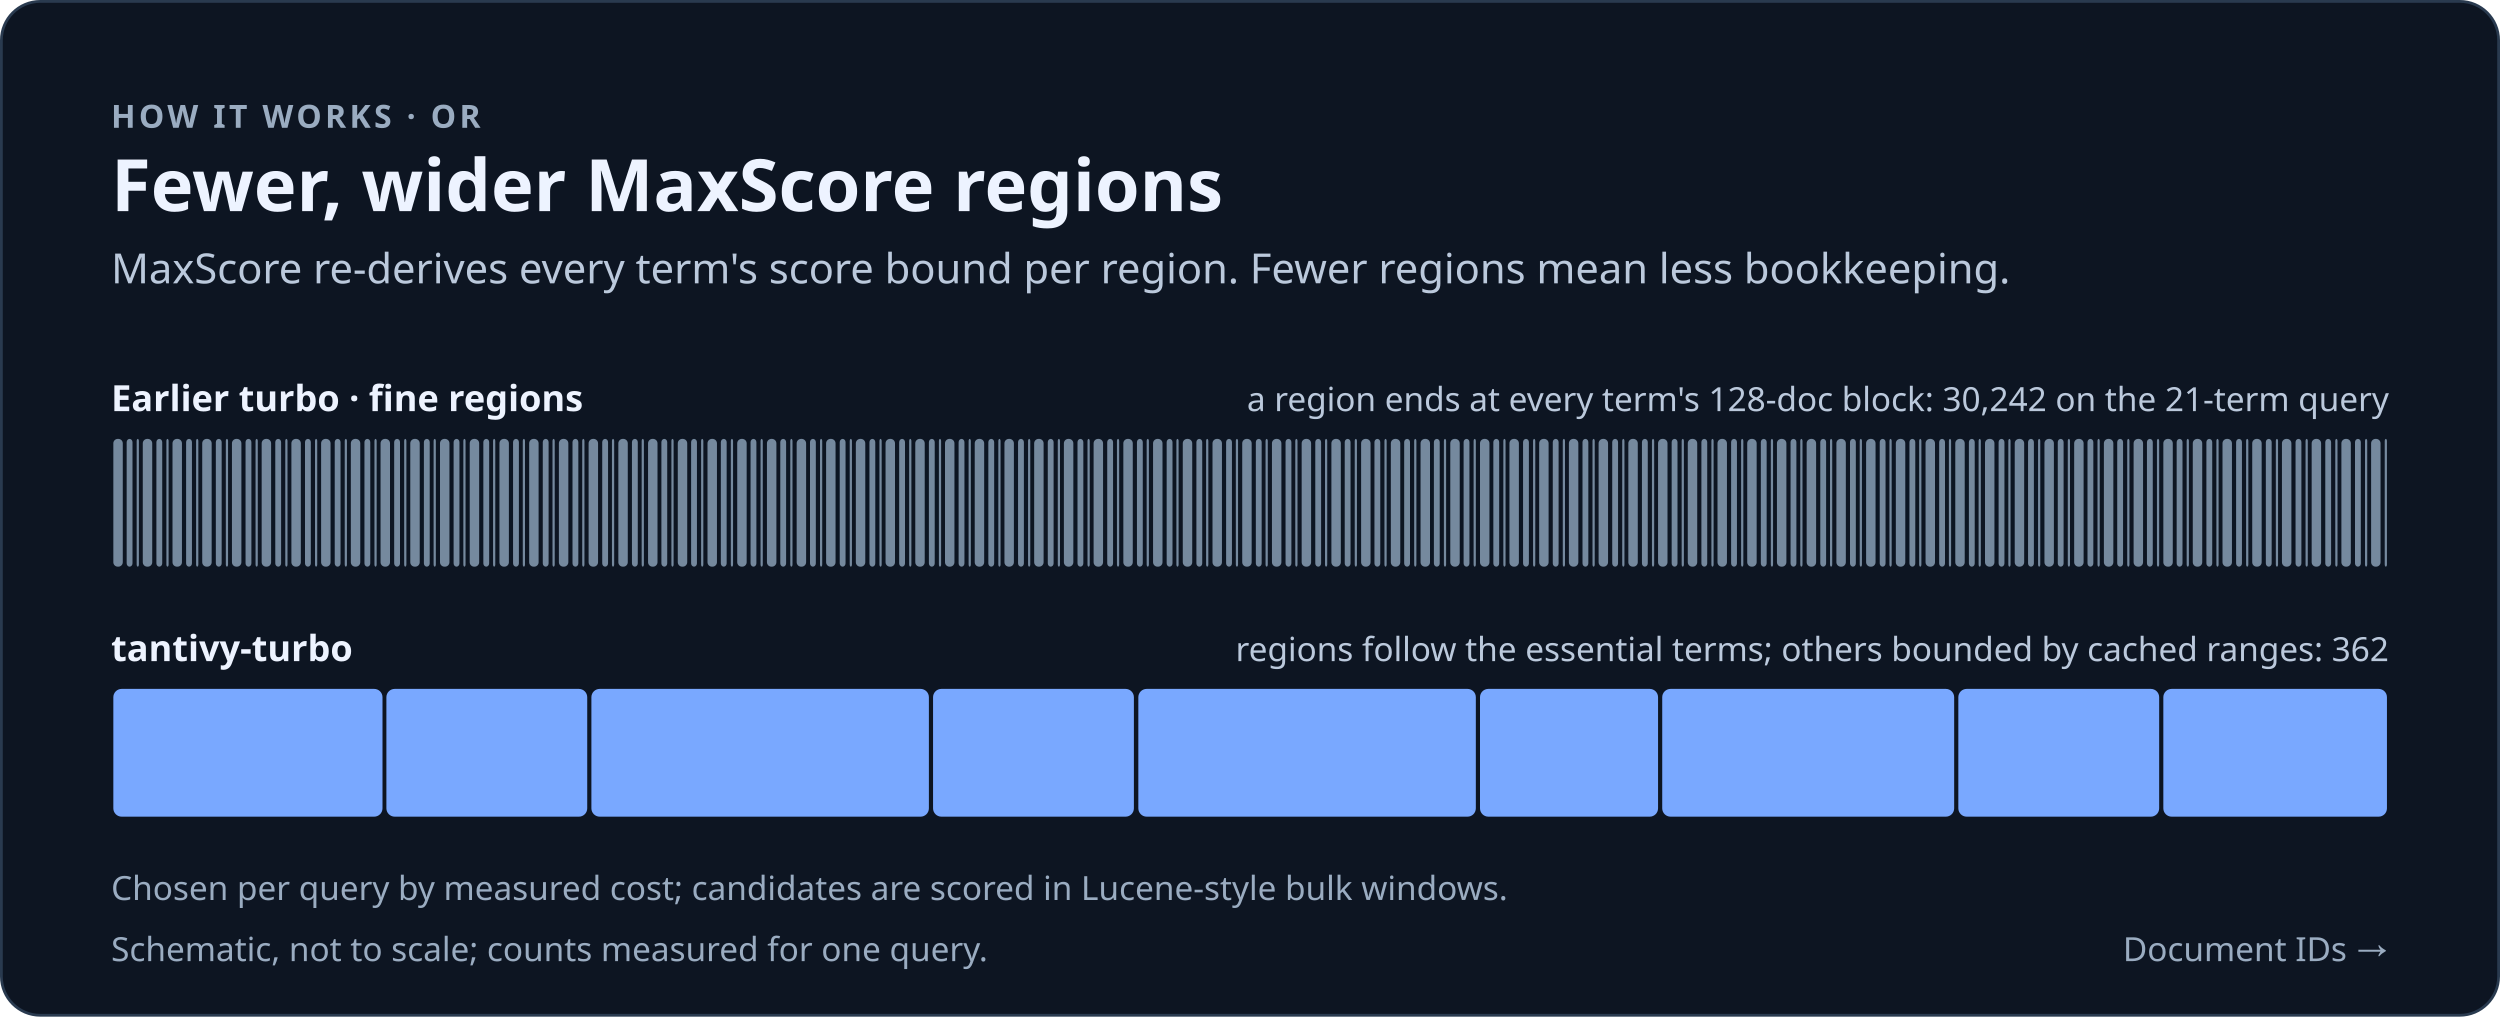
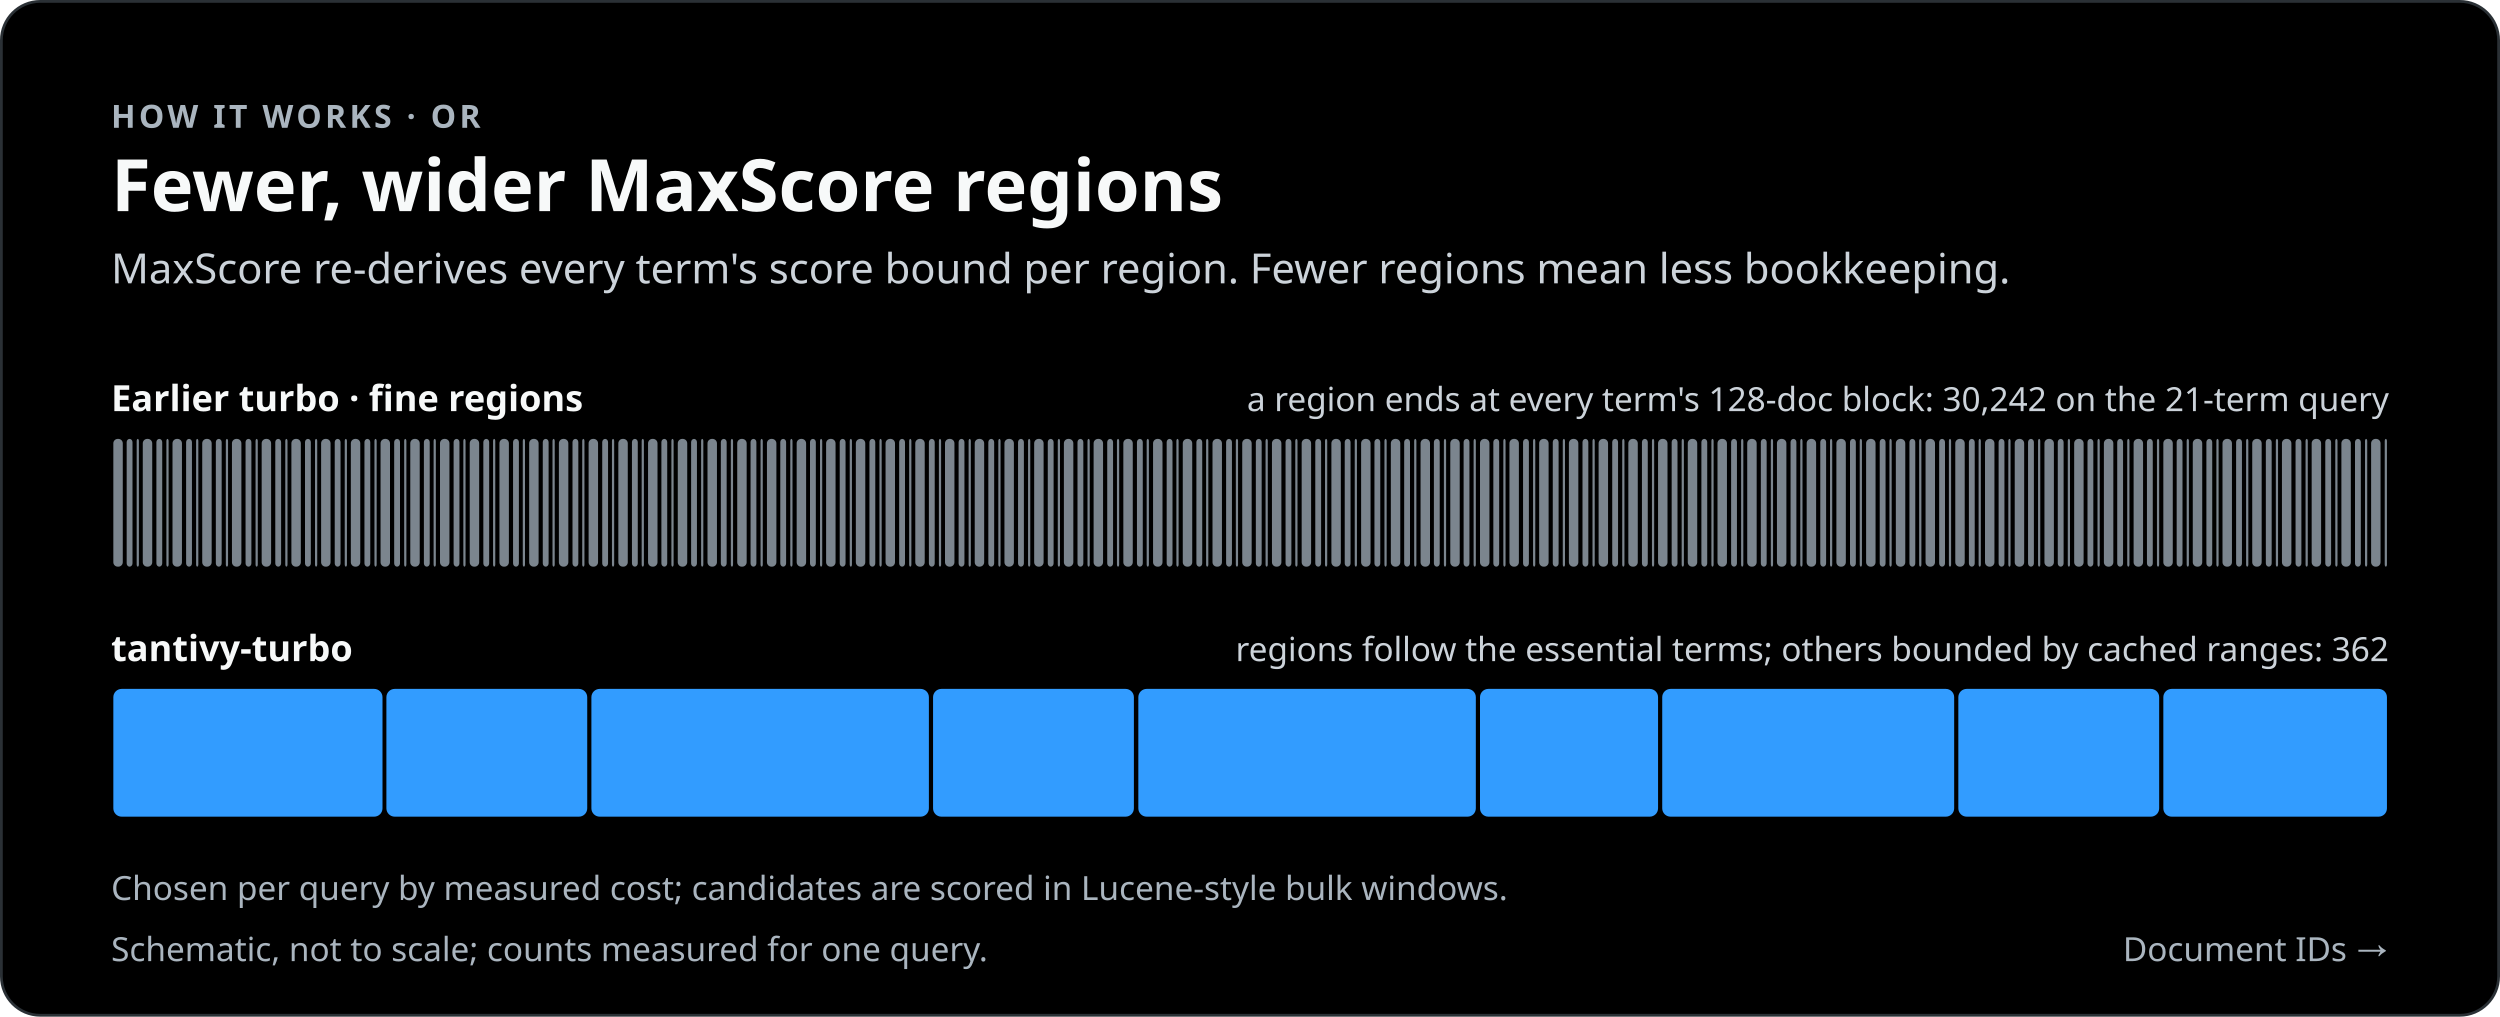
<svg xmlns="http://www.w3.org/2000/svg" width="900" height="366" viewBox="0 0 900 366" role="img" aria-labelledby="chart-title chart-description">
-   <rect x="0.5" y="0.5" width="899" height="365" rx="14" fill="#0d1522" stroke="#293a4f" />
-   <text x="40.0" y="46.0" font-size="11.5" font-weight="600" fill="#9aacc1" text-anchor="start" letter-spacing="1.2" font-family="-apple-system, BlinkMacSystemFont, 'Segoe UI', 'Noto Sans', Helvetica, Arial, sans-serif">HOW IT WORKS · OR</text>
-   <text x="40.0" y="76.0" font-size="26" font-weight="700" fill="#edf3ff" text-anchor="start" font-family="-apple-system, BlinkMacSystemFont, 'Segoe UI', 'Noto Sans', Helvetica, Arial, sans-serif">Fewer, wider MaxScore regions</text>
-   <text x="40.0" y="102.0" font-size="15" font-weight="400" fill="#bbc9dc" text-anchor="start" font-family="-apple-system, BlinkMacSystemFont, 'Segoe UI', 'Noto Sans', Helvetica, Arial, sans-serif">MaxScore re-derives every term's score bound per region. Fewer regions mean less bookkeeping.</text>
-   <text x="40.0" y="148.0" font-size="13" font-weight="600" fill="#edf3ff" text-anchor="start" font-family="-apple-system, BlinkMacSystemFont, 'Segoe UI', 'Noto Sans', Helvetica, Arial, sans-serif">Earlier turbo · fine regions</text>
-   <text x="860.0" y="148.0" font-size="12" font-weight="400" fill="#bbc9dc" text-anchor="end" font-family="-apple-system, BlinkMacSystemFont, 'Segoe UI', 'Noto Sans', Helvetica, Arial, sans-serif">a region ends at every term's 128-doc block: 30,242 on the 21-term query</text>
-   <rect x="40.8" y="158" width="3.4" height="46" rx="1.6" fill="#75899e" />
-   <rect x="45.6" y="158" width="2.1" height="46" rx="1.2" fill="#75899e" />
-   <rect x="49.2" y="158" width="0.8" height="46" rx="0.8" fill="#75899e" />
-   <rect x="51.4" y="158" width="3.4" height="46" rx="1.6" fill="#75899e" />
-   <rect x="56.3" y="158" width="2.1" height="46" rx="1.2" fill="#75899e" />
-   <rect x="59.9" y="158" width="0.8" height="46" rx="0.8" fill="#75899e" />
-   <rect x="62.1" y="158" width="3.4" height="46" rx="1.6" fill="#75899e" />
-   <rect x="67.0" y="158" width="2.1" height="46" rx="1.2" fill="#75899e" />
-   <rect x="70.6" y="158" width="0.8" height="46" rx="0.8" fill="#75899e" />
-   <rect x="72.8" y="158" width="3.4" height="46" rx="1.6" fill="#75899e" />
-   <rect x="77.7" y="158" width="2.1" height="46" rx="1.2" fill="#75899e" />
-   <rect x="81.3" y="158" width="0.8" height="46" rx="0.8" fill="#75899e" />
-   <rect x="83.5" y="158" width="3.4" height="46" rx="1.6" fill="#75899e" />
-   <rect x="88.4" y="158" width="2.1" height="46" rx="1.2" fill="#75899e" />
-   <rect x="92.0" y="158" width="0.8" height="46" rx="0.8" fill="#75899e" />
-   <rect x="94.2" y="158" width="3.4" height="46" rx="1.6" fill="#75899e" />
-   <rect x="99.1" y="158" width="2.1" height="46" rx="1.2" fill="#75899e" />
-   <rect x="102.7" y="158" width="0.8" height="46" rx="0.8" fill="#75899e" />
-   <rect x="104.9" y="158" width="3.4" height="46" rx="1.6" fill="#75899e" />
-   <rect x="109.8" y="158" width="2.1" height="46" rx="1.2" fill="#75899e" />
-   <rect x="113.4" y="158" width="0.8" height="46" rx="0.8" fill="#75899e" />
-   <rect x="115.6" y="158" width="3.4" height="46" rx="1.6" fill="#75899e" />
-   <rect x="120.5" y="158" width="2.1" height="46" rx="1.2" fill="#75899e" />
-   <rect x="124.1" y="158" width="0.8" height="46" rx="0.8" fill="#75899e" />
-   <rect x="126.3" y="158" width="3.4" height="46" rx="1.6" fill="#75899e" />
-   <rect x="131.2" y="158" width="2.1" height="46" rx="1.2" fill="#75899e" />
-   <rect x="134.8" y="158" width="0.8" height="46" rx="0.8" fill="#75899e" />
-   <rect x="137.0" y="158" width="3.4" height="46" rx="1.6" fill="#75899e" />
-   <rect x="141.9" y="158" width="2.1" height="46" rx="1.2" fill="#75899e" />
-   <rect x="145.5" y="158" width="0.8" height="46" rx="0.8" fill="#75899e" />
-   <rect x="147.7" y="158" width="3.4" height="46" rx="1.6" fill="#75899e" />
-   <rect x="152.6" y="158" width="2.1" height="46" rx="1.2" fill="#75899e" />
-   <rect x="156.1" y="158" width="0.8" height="46" rx="0.8" fill="#75899e" />
-   <rect x="158.4" y="158" width="3.4" height="46" rx="1.6" fill="#75899e" />
-   <rect x="163.3" y="158" width="2.1" height="46" rx="1.2" fill="#75899e" />
-   <rect x="166.8" y="158" width="0.8" height="46" rx="0.8" fill="#75899e" />
-   <rect x="169.1" y="158" width="3.4" height="46" rx="1.6" fill="#75899e" />
-   <rect x="174.0" y="158" width="2.1" height="46" rx="1.2" fill="#75899e" />
-   <rect x="177.5" y="158" width="0.8" height="46" rx="0.8" fill="#75899e" />
-   <rect x="179.8" y="158" width="3.4" height="46" rx="1.6" fill="#75899e" />
-   <rect x="184.7" y="158" width="2.1" height="46" rx="1.2" fill="#75899e" />
-   <rect x="188.2" y="158" width="0.8" height="46" rx="0.8" fill="#75899e" />
-   <rect x="190.5" y="158" width="3.4" height="46" rx="1.6" fill="#75899e" />
-   <rect x="195.4" y="158" width="2.1" height="46" rx="1.2" fill="#75899e" />
-   <rect x="198.9" y="158" width="0.8" height="46" rx="0.8" fill="#75899e" />
-   <rect x="201.2" y="158" width="3.4" height="46" rx="1.6" fill="#75899e" />
-   <rect x="206.1" y="158" width="2.1" height="46" rx="1.2" fill="#75899e" />
-   <rect x="209.6" y="158" width="0.8" height="46" rx="0.8" fill="#75899e" />
-   <rect x="211.9" y="158" width="3.4" height="46" rx="1.6" fill="#75899e" />
-   <rect x="216.8" y="158" width="2.1" height="46" rx="1.2" fill="#75899e" />
-   <rect x="220.3" y="158" width="0.8" height="46" rx="0.8" fill="#75899e" />
-   <rect x="222.6" y="158" width="3.4" height="46" rx="1.6" fill="#75899e" />
-   <rect x="227.5" y="158" width="2.1" height="46" rx="1.2" fill="#75899e" />
-   <rect x="231.0" y="158" width="0.8" height="46" rx="0.8" fill="#75899e" />
-   <rect x="233.3" y="158" width="3.4" height="46" rx="1.6" fill="#75899e" />
-   <rect x="238.1" y="158" width="2.1" height="46" rx="1.2" fill="#75899e" />
-   <rect x="241.7" y="158" width="0.8" height="46" rx="0.8" fill="#75899e" />
-   <rect x="244.0" y="158" width="3.4" height="46" rx="1.6" fill="#75899e" />
-   <rect x="248.8" y="158" width="2.1" height="46" rx="1.2" fill="#75899e" />
-   <rect x="252.4" y="158" width="0.8" height="46" rx="0.8" fill="#75899e" />
-   <rect x="254.7" y="158" width="3.4" height="46" rx="1.6" fill="#75899e" />
-   <rect x="259.5" y="158" width="2.1" height="46" rx="1.2" fill="#75899e" />
-   <rect x="263.1" y="158" width="0.8" height="46" rx="0.8" fill="#75899e" />
-   <rect x="265.4" y="158" width="3.4" height="46" rx="1.6" fill="#75899e" />
-   <rect x="270.2" y="158" width="2.1" height="46" rx="1.2" fill="#75899e" />
-   <rect x="273.8" y="158" width="0.8" height="46" rx="0.8" fill="#75899e" />
-   <rect x="276.1" y="158" width="3.4" height="46" rx="1.6" fill="#75899e" />
-   <rect x="280.9" y="158" width="2.1" height="46" rx="1.2" fill="#75899e" />
-   <rect x="284.5" y="158" width="0.8" height="46" rx="0.8" fill="#75899e" />
-   <rect x="286.8" y="158" width="3.4" height="46" rx="1.6" fill="#75899e" />
-   <rect x="291.6" y="158" width="2.1" height="46" rx="1.2" fill="#75899e" />
-   <rect x="295.2" y="158" width="0.8" height="46" rx="0.8" fill="#75899e" />
-   <rect x="297.4" y="158" width="3.4" height="46" rx="1.6" fill="#75899e" />
-   <rect x="302.3" y="158" width="2.1" height="46" rx="1.2" fill="#75899e" />
-   <rect x="305.9" y="158" width="0.8" height="46" rx="0.8" fill="#75899e" />
-   <rect x="308.1" y="158" width="3.4" height="46" rx="1.6" fill="#75899e" />
-   <rect x="313.0" y="158" width="2.1" height="46" rx="1.2" fill="#75899e" />
-   <rect x="316.6" y="158" width="0.8" height="46" rx="0.8" fill="#75899e" />
-   <rect x="318.8" y="158" width="3.4" height="46" rx="1.6" fill="#75899e" />
-   <rect x="323.7" y="158" width="2.1" height="46" rx="1.2" fill="#75899e" />
-   <rect x="327.3" y="158" width="0.8" height="46" rx="0.8" fill="#75899e" />
-   <rect x="329.5" y="158" width="3.4" height="46" rx="1.6" fill="#75899e" />
-   <rect x="334.4" y="158" width="2.1" height="46" rx="1.2" fill="#75899e" />
-   <rect x="338.0" y="158" width="0.8" height="46" rx="0.8" fill="#75899e" />
-   <rect x="340.2" y="158" width="3.4" height="46" rx="1.6" fill="#75899e" />
-   <rect x="345.1" y="158" width="2.1" height="46" rx="1.2" fill="#75899e" />
-   <rect x="348.7" y="158" width="0.8" height="46" rx="0.8" fill="#75899e" />
-   <rect x="350.9" y="158" width="3.4" height="46" rx="1.6" fill="#75899e" />
-   <rect x="355.8" y="158" width="2.1" height="46" rx="1.2" fill="#75899e" />
-   <rect x="359.4" y="158" width="0.8" height="46" rx="0.8" fill="#75899e" />
-   <rect x="361.6" y="158" width="3.4" height="46" rx="1.6" fill="#75899e" />
-   <rect x="366.5" y="158" width="2.1" height="46" rx="1.2" fill="#75899e" />
-   <rect x="370.1" y="158" width="0.8" height="46" rx="0.8" fill="#75899e" />
-   <rect x="372.3" y="158" width="3.4" height="46" rx="1.6" fill="#75899e" />
-   <rect x="377.2" y="158" width="2.1" height="46" rx="1.2" fill="#75899e" />
-   <rect x="380.8" y="158" width="0.8" height="46" rx="0.8" fill="#75899e" />
-   <rect x="383.0" y="158" width="3.4" height="46" rx="1.6" fill="#75899e" />
-   <rect x="387.9" y="158" width="2.1" height="46" rx="1.2" fill="#75899e" />
-   <rect x="391.5" y="158" width="0.8" height="46" rx="0.8" fill="#75899e" />
-   <rect x="393.7" y="158" width="3.4" height="46" rx="1.6" fill="#75899e" />
-   <rect x="398.6" y="158" width="2.1" height="46" rx="1.2" fill="#75899e" />
-   <rect x="402.1" y="158" width="0.8" height="46" rx="0.8" fill="#75899e" />
-   <rect x="404.4" y="158" width="3.4" height="46" rx="1.6" fill="#75899e" />
-   <rect x="409.3" y="158" width="2.1" height="46" rx="1.2" fill="#75899e" />
-   <rect x="412.8" y="158" width="0.8" height="46" rx="0.8" fill="#75899e" />
-   <rect x="415.1" y="158" width="3.4" height="46" rx="1.6" fill="#75899e" />
-   <rect x="420.0" y="158" width="2.1" height="46" rx="1.2" fill="#75899e" />
-   <rect x="423.5" y="158" width="0.8" height="46" rx="0.8" fill="#75899e" />
-   <rect x="425.8" y="158" width="3.4" height="46" rx="1.6" fill="#75899e" />
-   <rect x="430.7" y="158" width="2.1" height="46" rx="1.2" fill="#75899e" />
-   <rect x="434.2" y="158" width="0.8" height="46" rx="0.8" fill="#75899e" />
-   <rect x="436.5" y="158" width="3.4" height="46" rx="1.6" fill="#75899e" />
-   <rect x="441.4" y="158" width="2.1" height="46" rx="1.2" fill="#75899e" />
-   <rect x="444.9" y="158" width="0.8" height="46" rx="0.8" fill="#75899e" />
-   <rect x="447.2" y="158" width="3.4" height="46" rx="1.6" fill="#75899e" />
-   <rect x="452.1" y="158" width="2.1" height="46" rx="1.2" fill="#75899e" />
-   <rect x="455.6" y="158" width="0.8" height="46" rx="0.8" fill="#75899e" />
-   <rect x="457.9" y="158" width="3.4" height="46" rx="1.6" fill="#75899e" />
-   <rect x="462.8" y="158" width="2.1" height="46" rx="1.2" fill="#75899e" />
-   <rect x="466.3" y="158" width="0.8" height="46" rx="0.8" fill="#75899e" />
-   <rect x="468.6" y="158" width="3.4" height="46" rx="1.6" fill="#75899e" />
-   <rect x="473.5" y="158" width="2.1" height="46" rx="1.2" fill="#75899e" />
-   <rect x="477.0" y="158" width="0.8" height="46" rx="0.8" fill="#75899e" />
-   <rect x="479.3" y="158" width="3.4" height="46" rx="1.6" fill="#75899e" />
-   <rect x="484.1" y="158" width="2.1" height="46" rx="1.2" fill="#75899e" />
-   <rect x="487.7" y="158" width="0.8" height="46" rx="0.8" fill="#75899e" />
-   <rect x="490.0" y="158" width="3.4" height="46" rx="1.6" fill="#75899e" />
-   <rect x="494.8" y="158" width="2.1" height="46" rx="1.2" fill="#75899e" />
-   <rect x="498.4" y="158" width="0.8" height="46" rx="0.8" fill="#75899e" />
-   <rect x="500.7" y="158" width="3.4" height="46" rx="1.6" fill="#75899e" />
-   <rect x="505.5" y="158" width="2.1" height="46" rx="1.2" fill="#75899e" />
-   <rect x="509.1" y="158" width="0.8" height="46" rx="0.8" fill="#75899e" />
-   <rect x="511.4" y="158" width="3.4" height="46" rx="1.6" fill="#75899e" />
-   <rect x="516.2" y="158" width="2.1" height="46" rx="1.2" fill="#75899e" />
-   <rect x="519.8" y="158" width="0.8" height="46" rx="0.8" fill="#75899e" />
-   <rect x="522.1" y="158" width="3.4" height="46" rx="1.6" fill="#75899e" />
-   <rect x="526.9" y="158" width="2.1" height="46" rx="1.2" fill="#75899e" />
-   <rect x="530.5" y="158" width="0.8" height="46" rx="0.8" fill="#75899e" />
-   <rect x="532.8" y="158" width="3.4" height="46" rx="1.6" fill="#75899e" />
-   <rect x="537.6" y="158" width="2.1" height="46" rx="1.2" fill="#75899e" />
-   <rect x="541.2" y="158" width="0.8" height="46" rx="0.8" fill="#75899e" />
-   <rect x="543.4" y="158" width="3.4" height="46" rx="1.6" fill="#75899e" />
-   <rect x="548.3" y="158" width="2.1" height="46" rx="1.2" fill="#75899e" />
-   <rect x="551.9" y="158" width="0.8" height="46" rx="0.8" fill="#75899e" />
-   <rect x="554.1" y="158" width="3.4" height="46" rx="1.6" fill="#75899e" />
-   <rect x="559.0" y="158" width="2.1" height="46" rx="1.2" fill="#75899e" />
-   <rect x="562.6" y="158" width="0.8" height="46" rx="0.8" fill="#75899e" />
-   <rect x="564.8" y="158" width="3.4" height="46" rx="1.6" fill="#75899e" />
-   <rect x="569.7" y="158" width="2.1" height="46" rx="1.2" fill="#75899e" />
-   <rect x="573.3" y="158" width="0.8" height="46" rx="0.8" fill="#75899e" />
-   <rect x="575.5" y="158" width="3.4" height="46" rx="1.6" fill="#75899e" />
-   <rect x="580.4" y="158" width="2.1" height="46" rx="1.2" fill="#75899e" />
-   <rect x="584.0" y="158" width="0.8" height="46" rx="0.8" fill="#75899e" />
-   <rect x="586.2" y="158" width="3.4" height="46" rx="1.6" fill="#75899e" />
-   <rect x="591.1" y="158" width="2.1" height="46" rx="1.2" fill="#75899e" />
-   <rect x="594.7" y="158" width="0.8" height="46" rx="0.8" fill="#75899e" />
-   <rect x="596.9" y="158" width="3.4" height="46" rx="1.6" fill="#75899e" />
-   <rect x="601.8" y="158" width="2.1" height="46" rx="1.2" fill="#75899e" />
-   <rect x="605.4" y="158" width="0.8" height="46" rx="0.8" fill="#75899e" />
-   <rect x="607.6" y="158" width="3.4" height="46" rx="1.6" fill="#75899e" />
-   <rect x="612.5" y="158" width="2.1" height="46" rx="1.2" fill="#75899e" />
-   <rect x="616.1" y="158" width="0.8" height="46" rx="0.8" fill="#75899e" />
-   <rect x="618.3" y="158" width="3.4" height="46" rx="1.6" fill="#75899e" />
-   <rect x="623.2" y="158" width="2.1" height="46" rx="1.2" fill="#75899e" />
-   <rect x="626.8" y="158" width="0.8" height="46" rx="0.8" fill="#75899e" />
-   <rect x="629.0" y="158" width="3.4" height="46" rx="1.6" fill="#75899e" />
-   <rect x="633.9" y="158" width="2.1" height="46" rx="1.2" fill="#75899e" />
-   <rect x="637.5" y="158" width="0.8" height="46" rx="0.8" fill="#75899e" />
-   <rect x="639.7" y="158" width="3.4" height="46" rx="1.6" fill="#75899e" />
-   <rect x="644.6" y="158" width="2.1" height="46" rx="1.2" fill="#75899e" />
-   <rect x="648.1" y="158" width="0.8" height="46" rx="0.8" fill="#75899e" />
-   <rect x="650.4" y="158" width="3.4" height="46" rx="1.6" fill="#75899e" />
-   <rect x="655.3" y="158" width="2.1" height="46" rx="1.2" fill="#75899e" />
-   <rect x="658.8" y="158" width="0.8" height="46" rx="0.8" fill="#75899e" />
-   <rect x="661.1" y="158" width="3.4" height="46" rx="1.6" fill="#75899e" />
-   <rect x="666.0" y="158" width="2.1" height="46" rx="1.2" fill="#75899e" />
-   <rect x="669.5" y="158" width="0.8" height="46" rx="0.8" fill="#75899e" />
-   <rect x="671.8" y="158" width="3.4" height="46" rx="1.6" fill="#75899e" />
-   <rect x="676.7" y="158" width="2.1" height="46" rx="1.2" fill="#75899e" />
-   <rect x="680.2" y="158" width="0.8" height="46" rx="0.8" fill="#75899e" />
-   <rect x="682.5" y="158" width="3.4" height="46" rx="1.6" fill="#75899e" />
-   <rect x="687.4" y="158" width="2.1" height="46" rx="1.2" fill="#75899e" />
-   <rect x="690.9" y="158" width="0.8" height="46" rx="0.8" fill="#75899e" />
-   <rect x="693.2" y="158" width="3.4" height="46" rx="1.6" fill="#75899e" />
-   <rect x="698.1" y="158" width="2.1" height="46" rx="1.2" fill="#75899e" />
-   <rect x="701.6" y="158" width="0.8" height="46" rx="0.8" fill="#75899e" />
-   <rect x="703.9" y="158" width="3.4" height="46" rx="1.6" fill="#75899e" />
-   <rect x="708.8" y="158" width="2.1" height="46" rx="1.2" fill="#75899e" />
-   <rect x="712.3" y="158" width="0.8" height="46" rx="0.8" fill="#75899e" />
-   <rect x="714.6" y="158" width="3.4" height="46" rx="1.6" fill="#75899e" />
-   <rect x="719.5" y="158" width="2.1" height="46" rx="1.2" fill="#75899e" />
-   <rect x="723.0" y="158" width="0.8" height="46" rx="0.8" fill="#75899e" />
-   <rect x="725.3" y="158" width="3.4" height="46" rx="1.6" fill="#75899e" />
-   <rect x="730.1" y="158" width="2.1" height="46" rx="1.2" fill="#75899e" />
-   <rect x="733.7" y="158" width="0.8" height="46" rx="0.8" fill="#75899e" />
-   <rect x="736.0" y="158" width="3.4" height="46" rx="1.6" fill="#75899e" />
-   <rect x="740.8" y="158" width="2.1" height="46" rx="1.2" fill="#75899e" />
-   <rect x="744.4" y="158" width="0.8" height="46" rx="0.8" fill="#75899e" />
-   <rect x="746.7" y="158" width="3.4" height="46" rx="1.6" fill="#75899e" />
-   <rect x="751.5" y="158" width="2.1" height="46" rx="1.2" fill="#75899e" />
-   <rect x="755.1" y="158" width="0.8" height="46" rx="0.8" fill="#75899e" />
-   <rect x="757.4" y="158" width="3.4" height="46" rx="1.6" fill="#75899e" />
-   <rect x="762.2" y="158" width="2.1" height="46" rx="1.2" fill="#75899e" />
-   <rect x="765.8" y="158" width="0.8" height="46" rx="0.8" fill="#75899e" />
-   <rect x="768.1" y="158" width="3.4" height="46" rx="1.6" fill="#75899e" />
-   <rect x="772.9" y="158" width="2.1" height="46" rx="1.2" fill="#75899e" />
-   <rect x="776.5" y="158" width="0.8" height="46" rx="0.8" fill="#75899e" />
-   <rect x="778.8" y="158" width="3.4" height="46" rx="1.6" fill="#75899e" />
-   <rect x="783.6" y="158" width="2.1" height="46" rx="1.2" fill="#75899e" />
-   <rect x="787.2" y="158" width="0.8" height="46" rx="0.8" fill="#75899e" />
-   <rect x="789.4" y="158" width="3.4" height="46" rx="1.6" fill="#75899e" />
-   <rect x="794.3" y="158" width="2.1" height="46" rx="1.2" fill="#75899e" />
-   <rect x="797.9" y="158" width="0.8" height="46" rx="0.8" fill="#75899e" />
-   <rect x="800.1" y="158" width="3.4" height="46" rx="1.6" fill="#75899e" />
-   <rect x="805.0" y="158" width="2.1" height="46" rx="1.2" fill="#75899e" />
-   <rect x="808.6" y="158" width="0.8" height="46" rx="0.8" fill="#75899e" />
-   <rect x="810.8" y="158" width="3.4" height="46" rx="1.6" fill="#75899e" />
-   <rect x="815.7" y="158" width="2.1" height="46" rx="1.2" fill="#75899e" />
-   <rect x="819.3" y="158" width="0.8" height="46" rx="0.8" fill="#75899e" />
-   <rect x="821.5" y="158" width="3.4" height="46" rx="1.6" fill="#75899e" />
-   <rect x="826.4" y="158" width="2.1" height="46" rx="1.2" fill="#75899e" />
-   <rect x="830.0" y="158" width="0.8" height="46" rx="0.8" fill="#75899e" />
-   <rect x="832.2" y="158" width="3.4" height="46" rx="1.6" fill="#75899e" />
-   <rect x="837.1" y="158" width="2.1" height="46" rx="1.2" fill="#75899e" />
-   <rect x="840.7" y="158" width="0.8" height="46" rx="0.8" fill="#75899e" />
-   <rect x="842.9" y="158" width="3.4" height="46" rx="1.6" fill="#75899e" />
-   <rect x="847.8" y="158" width="2.1" height="46" rx="1.2" fill="#75899e" />
-   <rect x="851.4" y="158" width="0.8" height="46" rx="0.8" fill="#75899e" />
-   <rect x="853.6" y="158" width="3.4" height="46" rx="1.6" fill="#75899e" />
-   <rect x="858.5" y="158" width="0.8" height="46" rx="0.8" fill="#75899e" />
-   <text x="40.0" y="238.0" font-size="13" font-weight="600" fill="#edf3ff" text-anchor="start" font-family="-apple-system, BlinkMacSystemFont, 'Segoe UI', 'Noto Sans', Helvetica, Arial, sans-serif">tantivy-turbo</text>
-   <text x="860.0" y="238.0" font-size="12" font-weight="400" fill="#bbc9dc" text-anchor="end" font-family="-apple-system, BlinkMacSystemFont, 'Segoe UI', 'Noto Sans', Helvetica, Arial, sans-serif">regions follow the essential terms; others bounded by cached ranges: 362</text>
-   <rect x="40.8" y="248" width="96.9" height="46" rx="3.0" fill="#79a8ff" />
-   <rect x="139.1" y="248" width="72.3" height="46" rx="3.0" fill="#79a8ff" />
-   <rect x="212.9" y="248" width="121.5" height="46" rx="3.0" fill="#79a8ff" />
-   <rect x="335.9" y="248" width="72.3" height="46" rx="3.0" fill="#79a8ff" />
-   <rect x="409.8" y="248" width="121.5" height="46" rx="3.0" fill="#79a8ff" />
-   <rect x="532.8" y="248" width="64.1" height="46" rx="3.0" fill="#79a8ff" />
-   <rect x="598.4" y="248" width="105.1" height="46" rx="3.0" fill="#79a8ff" />
-   <rect x="705.0" y="248" width="72.3" height="46" rx="3.0" fill="#79a8ff" />
-   <rect x="778.8" y="248" width="80.5" height="46" rx="3.0" fill="#79a8ff" />
-   <text x="40.0" y="324.0" font-size="12" font-weight="400" fill="#9aacc1" text-anchor="start" font-family="-apple-system, BlinkMacSystemFont, 'Segoe UI', 'Noto Sans', Helvetica, Arial, sans-serif">Chosen per query by measured cost; candidates are scored in Lucene-style bulk windows.</text>
-   <text x="40.0" y="346.0" font-size="12" font-weight="400" fill="#9aacc1" text-anchor="start" font-family="-apple-system, BlinkMacSystemFont, 'Segoe UI', 'Noto Sans', Helvetica, Arial, sans-serif">Schematic, not to scale; counts measured for one query.</text>
-   <text x="860.0" y="346.0" font-size="12" font-weight="400" fill="#9aacc1" text-anchor="end" font-family="-apple-system, BlinkMacSystemFont, 'Segoe UI', 'Noto Sans', Helvetica, Arial, sans-serif">Document IDs →</text>
+   <rect x="0.5" y="0.5" width="899" height="365" rx="14" fill="#000000" stroke="#2a3035" />
+   <text x="40.0" y="46.0" font-size="11.5" font-weight="600" fill="#aab5bf" text-anchor="start" letter-spacing="1.2" font-family="-apple-system, BlinkMacSystemFont, 'Segoe UI', 'Noto Sans', Helvetica, Arial, sans-serif">HOW IT WORKS · OR</text>
+   <text x="40.0" y="76.0" font-size="26" font-weight="700" fill="#f7f9f9" text-anchor="start" font-family="-apple-system, BlinkMacSystemFont, 'Segoe UI', 'Noto Sans', Helvetica, Arial, sans-serif">Fewer, wider MaxScore regions</text>
+   <text x="40.0" y="102.0" font-size="15" font-weight="400" fill="#ccd3da" text-anchor="start" font-family="-apple-system, BlinkMacSystemFont, 'Segoe UI', 'Noto Sans', Helvetica, Arial, sans-serif">MaxScore re-derives every term's score bound per region. Fewer regions mean less bookkeeping.</text>
+   <text x="40.0" y="148.0" font-size="13" font-weight="600" fill="#f7f9f9" text-anchor="start" font-family="-apple-system, BlinkMacSystemFont, 'Segoe UI', 'Noto Sans', Helvetica, Arial, sans-serif">Earlier turbo · fine regions</text>
+   <text x="860.0" y="148.0" font-size="12" font-weight="400" fill="#ccd3da" text-anchor="end" font-family="-apple-system, BlinkMacSystemFont, 'Segoe UI', 'Noto Sans', Helvetica, Arial, sans-serif">a region ends at every term's 128-doc block: 30,242 on the 21-term query</text>
+   <rect x="40.8" y="158" width="3.4" height="46" rx="1.6" fill="#7b858e" />
+   <rect x="45.6" y="158" width="2.1" height="46" rx="1.2" fill="#7b858e" />
+   <rect x="49.2" y="158" width="0.8" height="46" rx="0.8" fill="#7b858e" />
+   <rect x="51.4" y="158" width="3.4" height="46" rx="1.6" fill="#7b858e" />
+   <rect x="56.3" y="158" width="2.1" height="46" rx="1.2" fill="#7b858e" />
+   <rect x="59.9" y="158" width="0.8" height="46" rx="0.8" fill="#7b858e" />
+   <rect x="62.1" y="158" width="3.4" height="46" rx="1.6" fill="#7b858e" />
+   <rect x="67.0" y="158" width="2.1" height="46" rx="1.2" fill="#7b858e" />
+   <rect x="70.6" y="158" width="0.8" height="46" rx="0.8" fill="#7b858e" />
+   <rect x="72.8" y="158" width="3.4" height="46" rx="1.6" fill="#7b858e" />
+   <rect x="77.7" y="158" width="2.1" height="46" rx="1.2" fill="#7b858e" />
+   <rect x="81.3" y="158" width="0.8" height="46" rx="0.8" fill="#7b858e" />
+   <rect x="83.5" y="158" width="3.4" height="46" rx="1.6" fill="#7b858e" />
+   <rect x="88.4" y="158" width="2.1" height="46" rx="1.2" fill="#7b858e" />
+   <rect x="92.0" y="158" width="0.8" height="46" rx="0.8" fill="#7b858e" />
+   <rect x="94.2" y="158" width="3.4" height="46" rx="1.6" fill="#7b858e" />
+   <rect x="99.1" y="158" width="2.1" height="46" rx="1.2" fill="#7b858e" />
+   <rect x="102.7" y="158" width="0.8" height="46" rx="0.8" fill="#7b858e" />
+   <rect x="104.9" y="158" width="3.4" height="46" rx="1.6" fill="#7b858e" />
+   <rect x="109.8" y="158" width="2.1" height="46" rx="1.2" fill="#7b858e" />
+   <rect x="113.4" y="158" width="0.8" height="46" rx="0.8" fill="#7b858e" />
+   <rect x="115.6" y="158" width="3.4" height="46" rx="1.6" fill="#7b858e" />
+   <rect x="120.5" y="158" width="2.1" height="46" rx="1.2" fill="#7b858e" />
+   <rect x="124.1" y="158" width="0.8" height="46" rx="0.8" fill="#7b858e" />
+   <rect x="126.3" y="158" width="3.4" height="46" rx="1.6" fill="#7b858e" />
+   <rect x="131.2" y="158" width="2.1" height="46" rx="1.2" fill="#7b858e" />
+   <rect x="134.8" y="158" width="0.8" height="46" rx="0.8" fill="#7b858e" />
+   <rect x="137.0" y="158" width="3.4" height="46" rx="1.6" fill="#7b858e" />
+   <rect x="141.9" y="158" width="2.1" height="46" rx="1.2" fill="#7b858e" />
+   <rect x="145.5" y="158" width="0.8" height="46" rx="0.8" fill="#7b858e" />
+   <rect x="147.7" y="158" width="3.4" height="46" rx="1.6" fill="#7b858e" />
+   <rect x="152.6" y="158" width="2.1" height="46" rx="1.2" fill="#7b858e" />
+   <rect x="156.1" y="158" width="0.8" height="46" rx="0.8" fill="#7b858e" />
+   <rect x="158.4" y="158" width="3.4" height="46" rx="1.6" fill="#7b858e" />
+   <rect x="163.3" y="158" width="2.1" height="46" rx="1.2" fill="#7b858e" />
+   <rect x="166.8" y="158" width="0.8" height="46" rx="0.8" fill="#7b858e" />
+   <rect x="169.1" y="158" width="3.4" height="46" rx="1.6" fill="#7b858e" />
+   <rect x="174.0" y="158" width="2.1" height="46" rx="1.2" fill="#7b858e" />
+   <rect x="177.5" y="158" width="0.8" height="46" rx="0.8" fill="#7b858e" />
+   <rect x="179.8" y="158" width="3.4" height="46" rx="1.6" fill="#7b858e" />
+   <rect x="184.7" y="158" width="2.1" height="46" rx="1.2" fill="#7b858e" />
+   <rect x="188.2" y="158" width="0.8" height="46" rx="0.8" fill="#7b858e" />
+   <rect x="190.5" y="158" width="3.4" height="46" rx="1.6" fill="#7b858e" />
+   <rect x="195.4" y="158" width="2.1" height="46" rx="1.2" fill="#7b858e" />
+   <rect x="198.9" y="158" width="0.8" height="46" rx="0.8" fill="#7b858e" />
+   <rect x="201.2" y="158" width="3.4" height="46" rx="1.6" fill="#7b858e" />
+   <rect x="206.1" y="158" width="2.1" height="46" rx="1.2" fill="#7b858e" />
+   <rect x="209.6" y="158" width="0.8" height="46" rx="0.8" fill="#7b858e" />
+   <rect x="211.9" y="158" width="3.4" height="46" rx="1.6" fill="#7b858e" />
+   <rect x="216.8" y="158" width="2.1" height="46" rx="1.2" fill="#7b858e" />
+   <rect x="220.3" y="158" width="0.8" height="46" rx="0.8" fill="#7b858e" />
+   <rect x="222.6" y="158" width="3.4" height="46" rx="1.6" fill="#7b858e" />
+   <rect x="227.5" y="158" width="2.1" height="46" rx="1.2" fill="#7b858e" />
+   <rect x="231.0" y="158" width="0.8" height="46" rx="0.8" fill="#7b858e" />
+   <rect x="233.3" y="158" width="3.4" height="46" rx="1.6" fill="#7b858e" />
+   <rect x="238.1" y="158" width="2.1" height="46" rx="1.2" fill="#7b858e" />
+   <rect x="241.7" y="158" width="0.8" height="46" rx="0.8" fill="#7b858e" />
+   <rect x="244.0" y="158" width="3.4" height="46" rx="1.6" fill="#7b858e" />
+   <rect x="248.8" y="158" width="2.1" height="46" rx="1.2" fill="#7b858e" />
+   <rect x="252.4" y="158" width="0.8" height="46" rx="0.8" fill="#7b858e" />
+   <rect x="254.7" y="158" width="3.4" height="46" rx="1.6" fill="#7b858e" />
+   <rect x="259.5" y="158" width="2.1" height="46" rx="1.2" fill="#7b858e" />
+   <rect x="263.1" y="158" width="0.8" height="46" rx="0.8" fill="#7b858e" />
+   <rect x="265.4" y="158" width="3.4" height="46" rx="1.6" fill="#7b858e" />
+   <rect x="270.2" y="158" width="2.1" height="46" rx="1.2" fill="#7b858e" />
+   <rect x="273.8" y="158" width="0.8" height="46" rx="0.8" fill="#7b858e" />
+   <rect x="276.1" y="158" width="3.4" height="46" rx="1.6" fill="#7b858e" />
+   <rect x="280.9" y="158" width="2.1" height="46" rx="1.2" fill="#7b858e" />
+   <rect x="284.5" y="158" width="0.8" height="46" rx="0.8" fill="#7b858e" />
+   <rect x="286.8" y="158" width="3.4" height="46" rx="1.6" fill="#7b858e" />
+   <rect x="291.6" y="158" width="2.1" height="46" rx="1.2" fill="#7b858e" />
+   <rect x="295.2" y="158" width="0.8" height="46" rx="0.8" fill="#7b858e" />
+   <rect x="297.4" y="158" width="3.4" height="46" rx="1.6" fill="#7b858e" />
+   <rect x="302.3" y="158" width="2.1" height="46" rx="1.2" fill="#7b858e" />
+   <rect x="305.9" y="158" width="0.8" height="46" rx="0.8" fill="#7b858e" />
+   <rect x="308.1" y="158" width="3.4" height="46" rx="1.6" fill="#7b858e" />
+   <rect x="313.0" y="158" width="2.1" height="46" rx="1.2" fill="#7b858e" />
+   <rect x="316.6" y="158" width="0.8" height="46" rx="0.8" fill="#7b858e" />
+   <rect x="318.8" y="158" width="3.4" height="46" rx="1.6" fill="#7b858e" />
+   <rect x="323.7" y="158" width="2.1" height="46" rx="1.2" fill="#7b858e" />
+   <rect x="327.3" y="158" width="0.8" height="46" rx="0.8" fill="#7b858e" />
+   <rect x="329.5" y="158" width="3.4" height="46" rx="1.6" fill="#7b858e" />
+   <rect x="334.4" y="158" width="2.1" height="46" rx="1.2" fill="#7b858e" />
+   <rect x="338.0" y="158" width="0.8" height="46" rx="0.8" fill="#7b858e" />
+   <rect x="340.2" y="158" width="3.4" height="46" rx="1.6" fill="#7b858e" />
+   <rect x="345.1" y="158" width="2.1" height="46" rx="1.2" fill="#7b858e" />
+   <rect x="348.7" y="158" width="0.8" height="46" rx="0.8" fill="#7b858e" />
+   <rect x="350.9" y="158" width="3.4" height="46" rx="1.6" fill="#7b858e" />
+   <rect x="355.8" y="158" width="2.1" height="46" rx="1.2" fill="#7b858e" />
+   <rect x="359.4" y="158" width="0.8" height="46" rx="0.8" fill="#7b858e" />
+   <rect x="361.6" y="158" width="3.4" height="46" rx="1.6" fill="#7b858e" />
+   <rect x="366.5" y="158" width="2.1" height="46" rx="1.2" fill="#7b858e" />
+   <rect x="370.1" y="158" width="0.8" height="46" rx="0.8" fill="#7b858e" />
+   <rect x="372.3" y="158" width="3.4" height="46" rx="1.6" fill="#7b858e" />
+   <rect x="377.2" y="158" width="2.1" height="46" rx="1.2" fill="#7b858e" />
+   <rect x="380.8" y="158" width="0.8" height="46" rx="0.8" fill="#7b858e" />
+   <rect x="383.0" y="158" width="3.4" height="46" rx="1.6" fill="#7b858e" />
+   <rect x="387.9" y="158" width="2.1" height="46" rx="1.2" fill="#7b858e" />
+   <rect x="391.5" y="158" width="0.8" height="46" rx="0.8" fill="#7b858e" />
+   <rect x="393.7" y="158" width="3.4" height="46" rx="1.6" fill="#7b858e" />
+   <rect x="398.6" y="158" width="2.1" height="46" rx="1.2" fill="#7b858e" />
+   <rect x="402.1" y="158" width="0.8" height="46" rx="0.8" fill="#7b858e" />
+   <rect x="404.4" y="158" width="3.4" height="46" rx="1.6" fill="#7b858e" />
+   <rect x="409.3" y="158" width="2.1" height="46" rx="1.2" fill="#7b858e" />
+   <rect x="412.8" y="158" width="0.8" height="46" rx="0.8" fill="#7b858e" />
+   <rect x="415.1" y="158" width="3.4" height="46" rx="1.6" fill="#7b858e" />
+   <rect x="420.0" y="158" width="2.1" height="46" rx="1.2" fill="#7b858e" />
+   <rect x="423.5" y="158" width="0.8" height="46" rx="0.8" fill="#7b858e" />
+   <rect x="425.8" y="158" width="3.4" height="46" rx="1.6" fill="#7b858e" />
+   <rect x="430.7" y="158" width="2.1" height="46" rx="1.2" fill="#7b858e" />
+   <rect x="434.2" y="158" width="0.8" height="46" rx="0.8" fill="#7b858e" />
+   <rect x="436.5" y="158" width="3.4" height="46" rx="1.6" fill="#7b858e" />
+   <rect x="441.4" y="158" width="2.1" height="46" rx="1.2" fill="#7b858e" />
+   <rect x="444.9" y="158" width="0.8" height="46" rx="0.8" fill="#7b858e" />
+   <rect x="447.2" y="158" width="3.4" height="46" rx="1.6" fill="#7b858e" />
+   <rect x="452.1" y="158" width="2.1" height="46" rx="1.2" fill="#7b858e" />
+   <rect x="455.6" y="158" width="0.8" height="46" rx="0.8" fill="#7b858e" />
+   <rect x="457.9" y="158" width="3.4" height="46" rx="1.6" fill="#7b858e" />
+   <rect x="462.8" y="158" width="2.1" height="46" rx="1.2" fill="#7b858e" />
+   <rect x="466.3" y="158" width="0.8" height="46" rx="0.8" fill="#7b858e" />
+   <rect x="468.6" y="158" width="3.4" height="46" rx="1.6" fill="#7b858e" />
+   <rect x="473.5" y="158" width="2.1" height="46" rx="1.2" fill="#7b858e" />
+   <rect x="477.0" y="158" width="0.8" height="46" rx="0.8" fill="#7b858e" />
+   <rect x="479.3" y="158" width="3.4" height="46" rx="1.6" fill="#7b858e" />
+   <rect x="484.1" y="158" width="2.1" height="46" rx="1.2" fill="#7b858e" />
+   <rect x="487.7" y="158" width="0.8" height="46" rx="0.8" fill="#7b858e" />
+   <rect x="490.0" y="158" width="3.4" height="46" rx="1.6" fill="#7b858e" />
+   <rect x="494.8" y="158" width="2.1" height="46" rx="1.2" fill="#7b858e" />
+   <rect x="498.4" y="158" width="0.8" height="46" rx="0.8" fill="#7b858e" />
+   <rect x="500.7" y="158" width="3.4" height="46" rx="1.6" fill="#7b858e" />
+   <rect x="505.5" y="158" width="2.1" height="46" rx="1.2" fill="#7b858e" />
+   <rect x="509.1" y="158" width="0.8" height="46" rx="0.8" fill="#7b858e" />
+   <rect x="511.4" y="158" width="3.4" height="46" rx="1.6" fill="#7b858e" />
+   <rect x="516.2" y="158" width="2.1" height="46" rx="1.2" fill="#7b858e" />
+   <rect x="519.8" y="158" width="0.8" height="46" rx="0.8" fill="#7b858e" />
+   <rect x="522.1" y="158" width="3.4" height="46" rx="1.6" fill="#7b858e" />
+   <rect x="526.9" y="158" width="2.1" height="46" rx="1.2" fill="#7b858e" />
+   <rect x="530.5" y="158" width="0.8" height="46" rx="0.8" fill="#7b858e" />
+   <rect x="532.8" y="158" width="3.4" height="46" rx="1.6" fill="#7b858e" />
+   <rect x="537.6" y="158" width="2.1" height="46" rx="1.2" fill="#7b858e" />
+   <rect x="541.2" y="158" width="0.8" height="46" rx="0.8" fill="#7b858e" />
+   <rect x="543.4" y="158" width="3.4" height="46" rx="1.6" fill="#7b858e" />
+   <rect x="548.3" y="158" width="2.1" height="46" rx="1.2" fill="#7b858e" />
+   <rect x="551.9" y="158" width="0.8" height="46" rx="0.8" fill="#7b858e" />
+   <rect x="554.1" y="158" width="3.4" height="46" rx="1.6" fill="#7b858e" />
+   <rect x="559.0" y="158" width="2.1" height="46" rx="1.2" fill="#7b858e" />
+   <rect x="562.6" y="158" width="0.8" height="46" rx="0.8" fill="#7b858e" />
+   <rect x="564.8" y="158" width="3.4" height="46" rx="1.6" fill="#7b858e" />
+   <rect x="569.7" y="158" width="2.1" height="46" rx="1.2" fill="#7b858e" />
+   <rect x="573.3" y="158" width="0.8" height="46" rx="0.8" fill="#7b858e" />
+   <rect x="575.5" y="158" width="3.4" height="46" rx="1.6" fill="#7b858e" />
+   <rect x="580.4" y="158" width="2.1" height="46" rx="1.2" fill="#7b858e" />
+   <rect x="584.0" y="158" width="0.8" height="46" rx="0.8" fill="#7b858e" />
+   <rect x="586.2" y="158" width="3.4" height="46" rx="1.6" fill="#7b858e" />
+   <rect x="591.1" y="158" width="2.1" height="46" rx="1.2" fill="#7b858e" />
+   <rect x="594.7" y="158" width="0.8" height="46" rx="0.8" fill="#7b858e" />
+   <rect x="596.9" y="158" width="3.4" height="46" rx="1.6" fill="#7b858e" />
+   <rect x="601.8" y="158" width="2.1" height="46" rx="1.2" fill="#7b858e" />
+   <rect x="605.4" y="158" width="0.8" height="46" rx="0.8" fill="#7b858e" />
+   <rect x="607.6" y="158" width="3.4" height="46" rx="1.6" fill="#7b858e" />
+   <rect x="612.5" y="158" width="2.1" height="46" rx="1.2" fill="#7b858e" />
+   <rect x="616.1" y="158" width="0.8" height="46" rx="0.8" fill="#7b858e" />
+   <rect x="618.3" y="158" width="3.4" height="46" rx="1.6" fill="#7b858e" />
+   <rect x="623.2" y="158" width="2.1" height="46" rx="1.2" fill="#7b858e" />
+   <rect x="626.8" y="158" width="0.8" height="46" rx="0.8" fill="#7b858e" />
+   <rect x="629.0" y="158" width="3.4" height="46" rx="1.6" fill="#7b858e" />
+   <rect x="633.9" y="158" width="2.1" height="46" rx="1.2" fill="#7b858e" />
+   <rect x="637.5" y="158" width="0.8" height="46" rx="0.8" fill="#7b858e" />
+   <rect x="639.7" y="158" width="3.4" height="46" rx="1.6" fill="#7b858e" />
+   <rect x="644.6" y="158" width="2.1" height="46" rx="1.2" fill="#7b858e" />
+   <rect x="648.1" y="158" width="0.8" height="46" rx="0.8" fill="#7b858e" />
+   <rect x="650.4" y="158" width="3.4" height="46" rx="1.6" fill="#7b858e" />
+   <rect x="655.3" y="158" width="2.1" height="46" rx="1.2" fill="#7b858e" />
+   <rect x="658.8" y="158" width="0.8" height="46" rx="0.8" fill="#7b858e" />
+   <rect x="661.1" y="158" width="3.4" height="46" rx="1.6" fill="#7b858e" />
+   <rect x="666.0" y="158" width="2.1" height="46" rx="1.2" fill="#7b858e" />
+   <rect x="669.5" y="158" width="0.8" height="46" rx="0.8" fill="#7b858e" />
+   <rect x="671.8" y="158" width="3.4" height="46" rx="1.6" fill="#7b858e" />
+   <rect x="676.7" y="158" width="2.1" height="46" rx="1.2" fill="#7b858e" />
+   <rect x="680.2" y="158" width="0.8" height="46" rx="0.8" fill="#7b858e" />
+   <rect x="682.5" y="158" width="3.4" height="46" rx="1.6" fill="#7b858e" />
+   <rect x="687.4" y="158" width="2.1" height="46" rx="1.2" fill="#7b858e" />
+   <rect x="690.9" y="158" width="0.8" height="46" rx="0.8" fill="#7b858e" />
+   <rect x="693.2" y="158" width="3.4" height="46" rx="1.6" fill="#7b858e" />
+   <rect x="698.1" y="158" width="2.1" height="46" rx="1.2" fill="#7b858e" />
+   <rect x="701.6" y="158" width="0.8" height="46" rx="0.8" fill="#7b858e" />
+   <rect x="703.9" y="158" width="3.4" height="46" rx="1.6" fill="#7b858e" />
+   <rect x="708.8" y="158" width="2.1" height="46" rx="1.2" fill="#7b858e" />
+   <rect x="712.3" y="158" width="0.8" height="46" rx="0.8" fill="#7b858e" />
+   <rect x="714.6" y="158" width="3.4" height="46" rx="1.6" fill="#7b858e" />
+   <rect x="719.5" y="158" width="2.1" height="46" rx="1.2" fill="#7b858e" />
+   <rect x="723.0" y="158" width="0.8" height="46" rx="0.8" fill="#7b858e" />
+   <rect x="725.3" y="158" width="3.4" height="46" rx="1.6" fill="#7b858e" />
+   <rect x="730.1" y="158" width="2.1" height="46" rx="1.2" fill="#7b858e" />
+   <rect x="733.7" y="158" width="0.8" height="46" rx="0.8" fill="#7b858e" />
+   <rect x="736.0" y="158" width="3.4" height="46" rx="1.6" fill="#7b858e" />
+   <rect x="740.8" y="158" width="2.1" height="46" rx="1.2" fill="#7b858e" />
+   <rect x="744.4" y="158" width="0.8" height="46" rx="0.8" fill="#7b858e" />
+   <rect x="746.7" y="158" width="3.4" height="46" rx="1.6" fill="#7b858e" />
+   <rect x="751.5" y="158" width="2.1" height="46" rx="1.2" fill="#7b858e" />
+   <rect x="755.1" y="158" width="0.8" height="46" rx="0.8" fill="#7b858e" />
+   <rect x="757.4" y="158" width="3.4" height="46" rx="1.6" fill="#7b858e" />
+   <rect x="762.2" y="158" width="2.1" height="46" rx="1.2" fill="#7b858e" />
+   <rect x="765.8" y="158" width="0.8" height="46" rx="0.8" fill="#7b858e" />
+   <rect x="768.1" y="158" width="3.4" height="46" rx="1.6" fill="#7b858e" />
+   <rect x="772.9" y="158" width="2.1" height="46" rx="1.2" fill="#7b858e" />
+   <rect x="776.5" y="158" width="0.8" height="46" rx="0.8" fill="#7b858e" />
+   <rect x="778.8" y="158" width="3.4" height="46" rx="1.6" fill="#7b858e" />
+   <rect x="783.6" y="158" width="2.1" height="46" rx="1.2" fill="#7b858e" />
+   <rect x="787.2" y="158" width="0.8" height="46" rx="0.8" fill="#7b858e" />
+   <rect x="789.4" y="158" width="3.4" height="46" rx="1.6" fill="#7b858e" />
+   <rect x="794.3" y="158" width="2.1" height="46" rx="1.2" fill="#7b858e" />
+   <rect x="797.9" y="158" width="0.8" height="46" rx="0.8" fill="#7b858e" />
+   <rect x="800.1" y="158" width="3.4" height="46" rx="1.6" fill="#7b858e" />
+   <rect x="805.0" y="158" width="2.1" height="46" rx="1.2" fill="#7b858e" />
+   <rect x="808.6" y="158" width="0.8" height="46" rx="0.8" fill="#7b858e" />
+   <rect x="810.8" y="158" width="3.4" height="46" rx="1.6" fill="#7b858e" />
+   <rect x="815.7" y="158" width="2.1" height="46" rx="1.2" fill="#7b858e" />
+   <rect x="819.3" y="158" width="0.8" height="46" rx="0.8" fill="#7b858e" />
+   <rect x="821.5" y="158" width="3.4" height="46" rx="1.6" fill="#7b858e" />
+   <rect x="826.4" y="158" width="2.1" height="46" rx="1.2" fill="#7b858e" />
+   <rect x="830.0" y="158" width="0.8" height="46" rx="0.8" fill="#7b858e" />
+   <rect x="832.2" y="158" width="3.4" height="46" rx="1.6" fill="#7b858e" />
+   <rect x="837.1" y="158" width="2.1" height="46" rx="1.2" fill="#7b858e" />
+   <rect x="840.7" y="158" width="0.8" height="46" rx="0.8" fill="#7b858e" />
+   <rect x="842.9" y="158" width="3.4" height="46" rx="1.6" fill="#7b858e" />
+   <rect x="847.8" y="158" width="2.1" height="46" rx="1.2" fill="#7b858e" />
+   <rect x="851.4" y="158" width="0.8" height="46" rx="0.8" fill="#7b858e" />
+   <rect x="853.6" y="158" width="3.4" height="46" rx="1.6" fill="#7b858e" />
+   <rect x="858.5" y="158" width="0.8" height="46" rx="0.8" fill="#7b858e" />
+   <text x="40.0" y="238.0" font-size="13" font-weight="600" fill="#f7f9f9" text-anchor="start" font-family="-apple-system, BlinkMacSystemFont, 'Segoe UI', 'Noto Sans', Helvetica, Arial, sans-serif">tantivy-turbo</text>
+   <text x="860.0" y="238.0" font-size="12" font-weight="400" fill="#ccd3da" text-anchor="end" font-family="-apple-system, BlinkMacSystemFont, 'Segoe UI', 'Noto Sans', Helvetica, Arial, sans-serif">regions follow the essential terms; others bounded by cached ranges: 362</text>
+   <rect x="40.8" y="248" width="96.9" height="46" rx="3.0" fill="#329cff" />
+   <rect x="139.1" y="248" width="72.3" height="46" rx="3.0" fill="#329cff" />
+   <rect x="212.9" y="248" width="121.5" height="46" rx="3.0" fill="#329cff" />
+   <rect x="335.9" y="248" width="72.3" height="46" rx="3.0" fill="#329cff" />
+   <rect x="409.8" y="248" width="121.5" height="46" rx="3.0" fill="#329cff" />
+   <rect x="532.8" y="248" width="64.1" height="46" rx="3.0" fill="#329cff" />
+   <rect x="598.4" y="248" width="105.1" height="46" rx="3.0" fill="#329cff" />
+   <rect x="705.0" y="248" width="72.3" height="46" rx="3.0" fill="#329cff" />
+   <rect x="778.8" y="248" width="80.5" height="46" rx="3.0" fill="#329cff" />
+   <text x="40.0" y="324.0" font-size="12" font-weight="400" fill="#aab5bf" text-anchor="start" font-family="-apple-system, BlinkMacSystemFont, 'Segoe UI', 'Noto Sans', Helvetica, Arial, sans-serif">Chosen per query by measured cost; candidates are scored in Lucene-style bulk windows.</text>
+   <text x="40.0" y="346.0" font-size="12" font-weight="400" fill="#aab5bf" text-anchor="start" font-family="-apple-system, BlinkMacSystemFont, 'Segoe UI', 'Noto Sans', Helvetica, Arial, sans-serif">Schematic, not to scale; counts measured for one query.</text>
+   <text x="860.0" y="346.0" font-size="12" font-weight="400" fill="#aab5bf" text-anchor="end" font-family="-apple-system, BlinkMacSystemFont, 'Segoe UI', 'Noto Sans', Helvetica, Arial, sans-serif">Document IDs →</text>
</svg>
